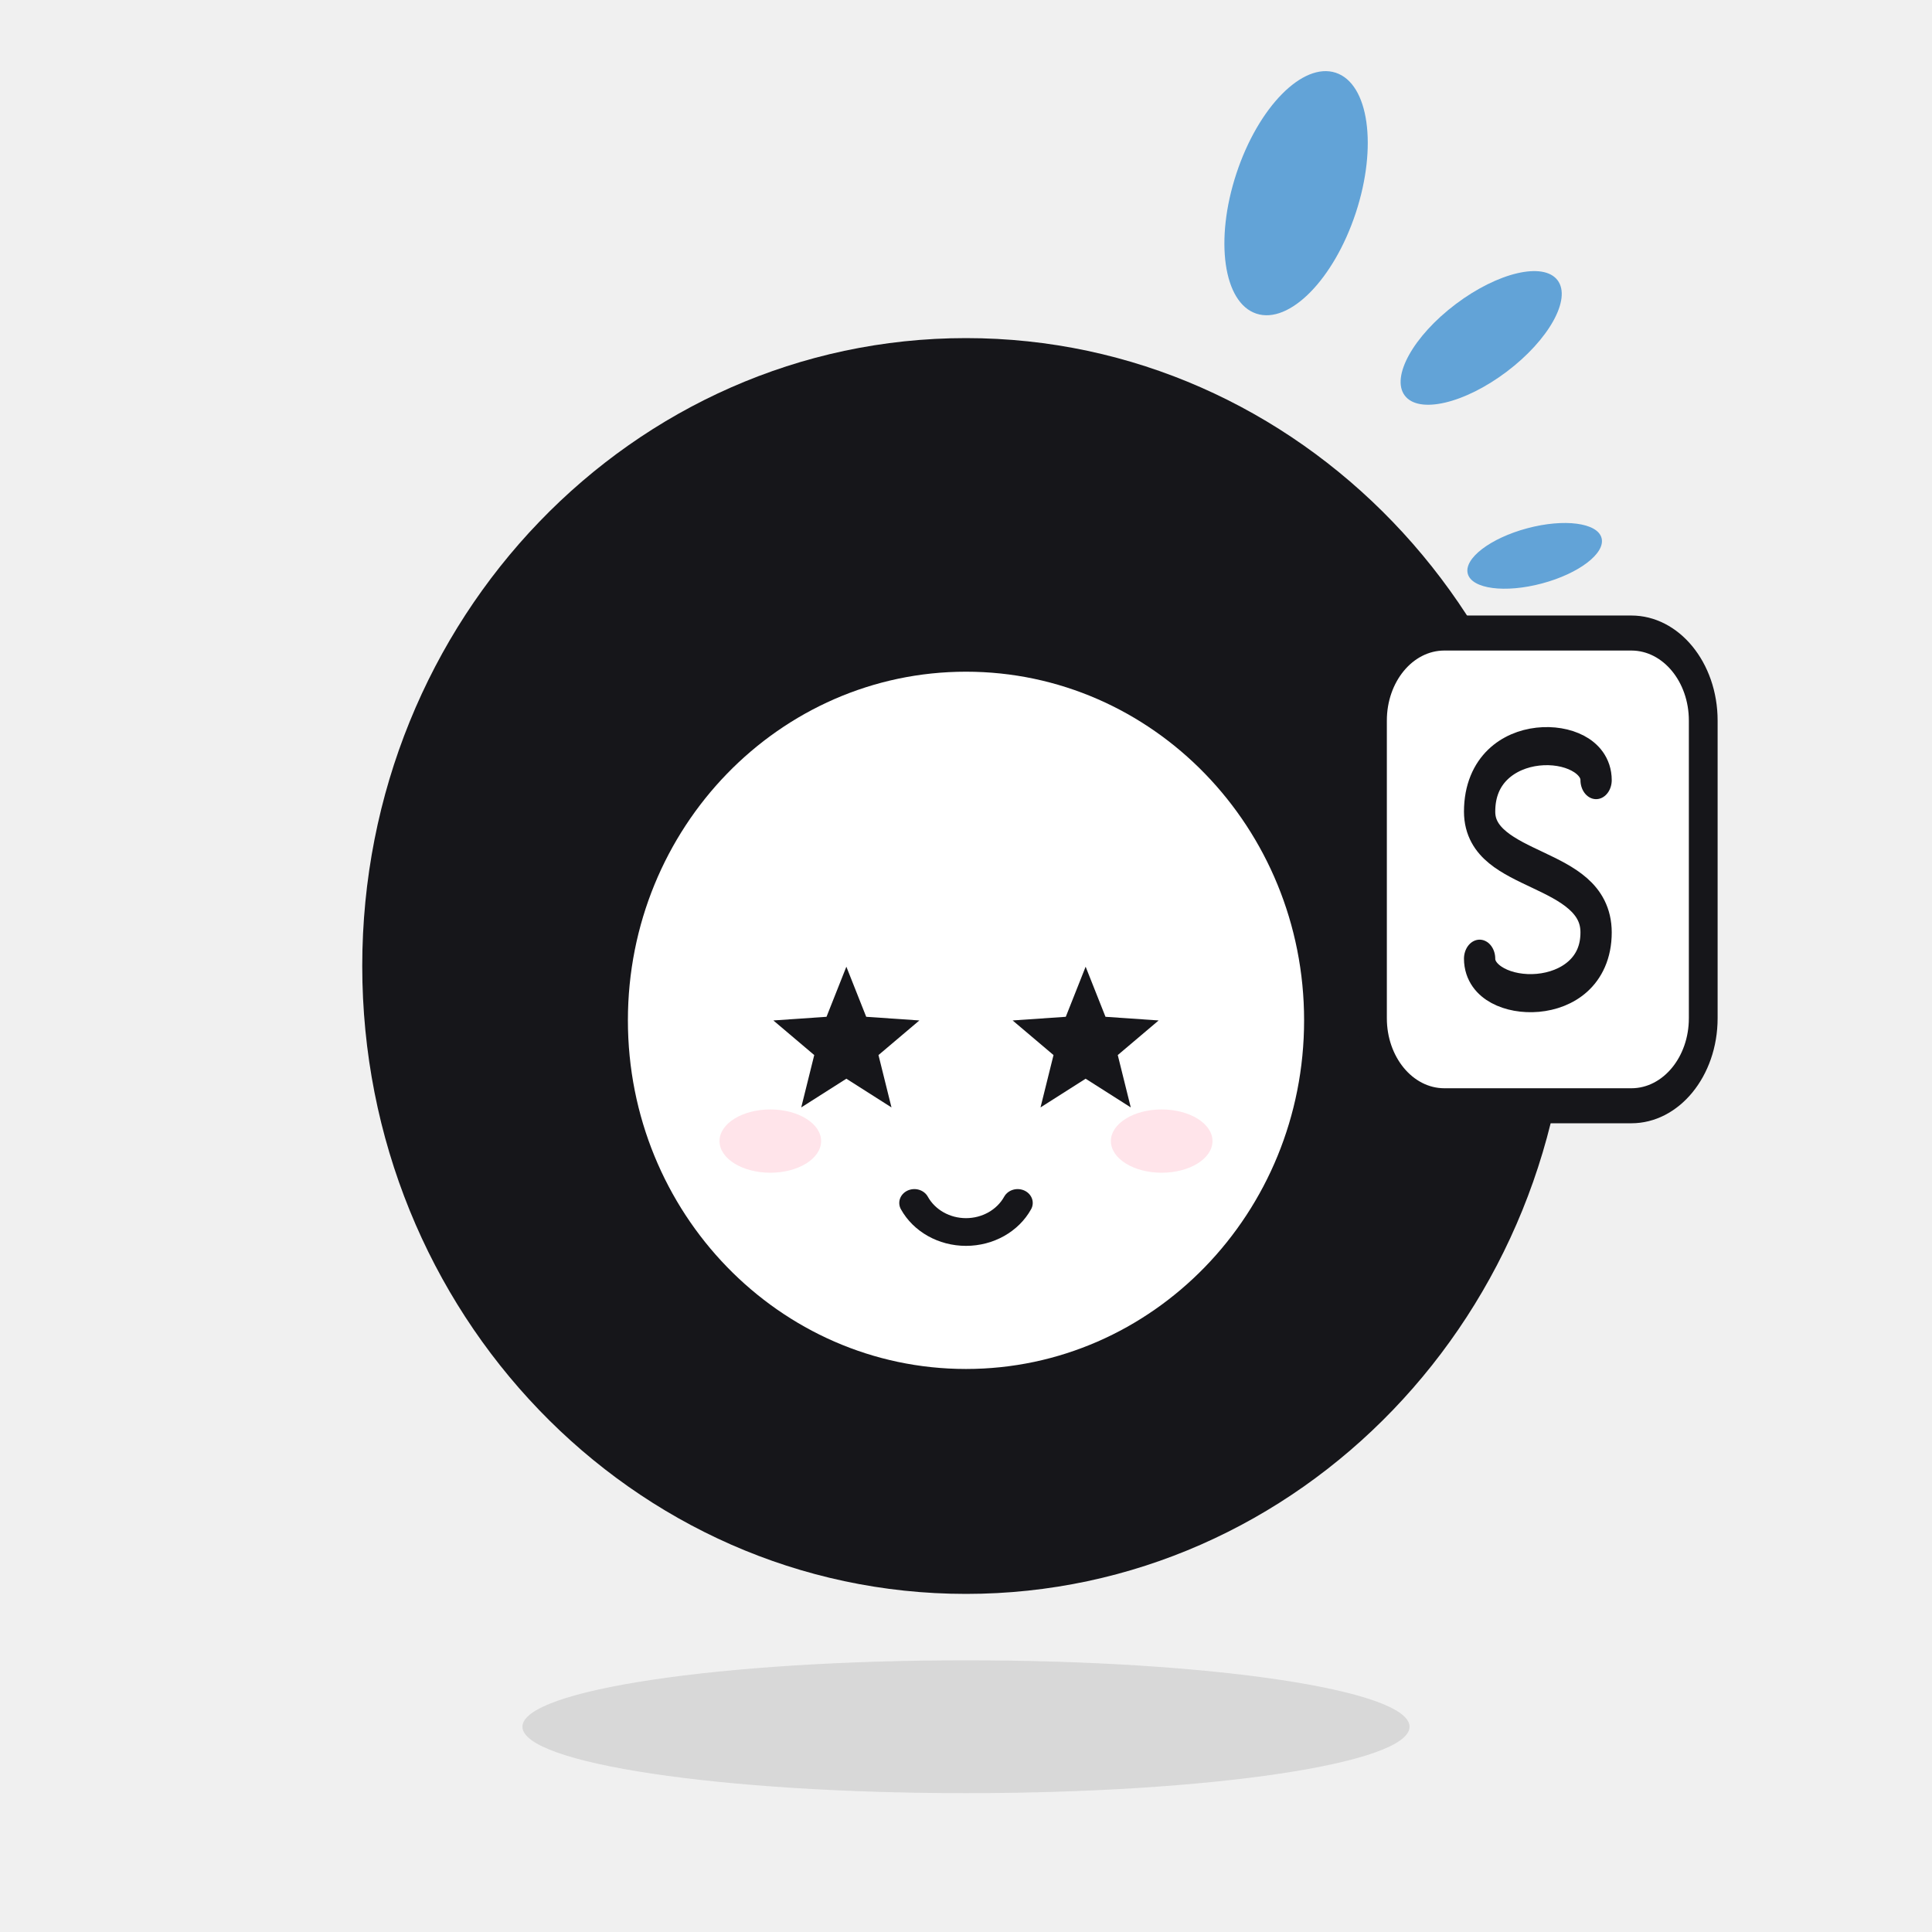
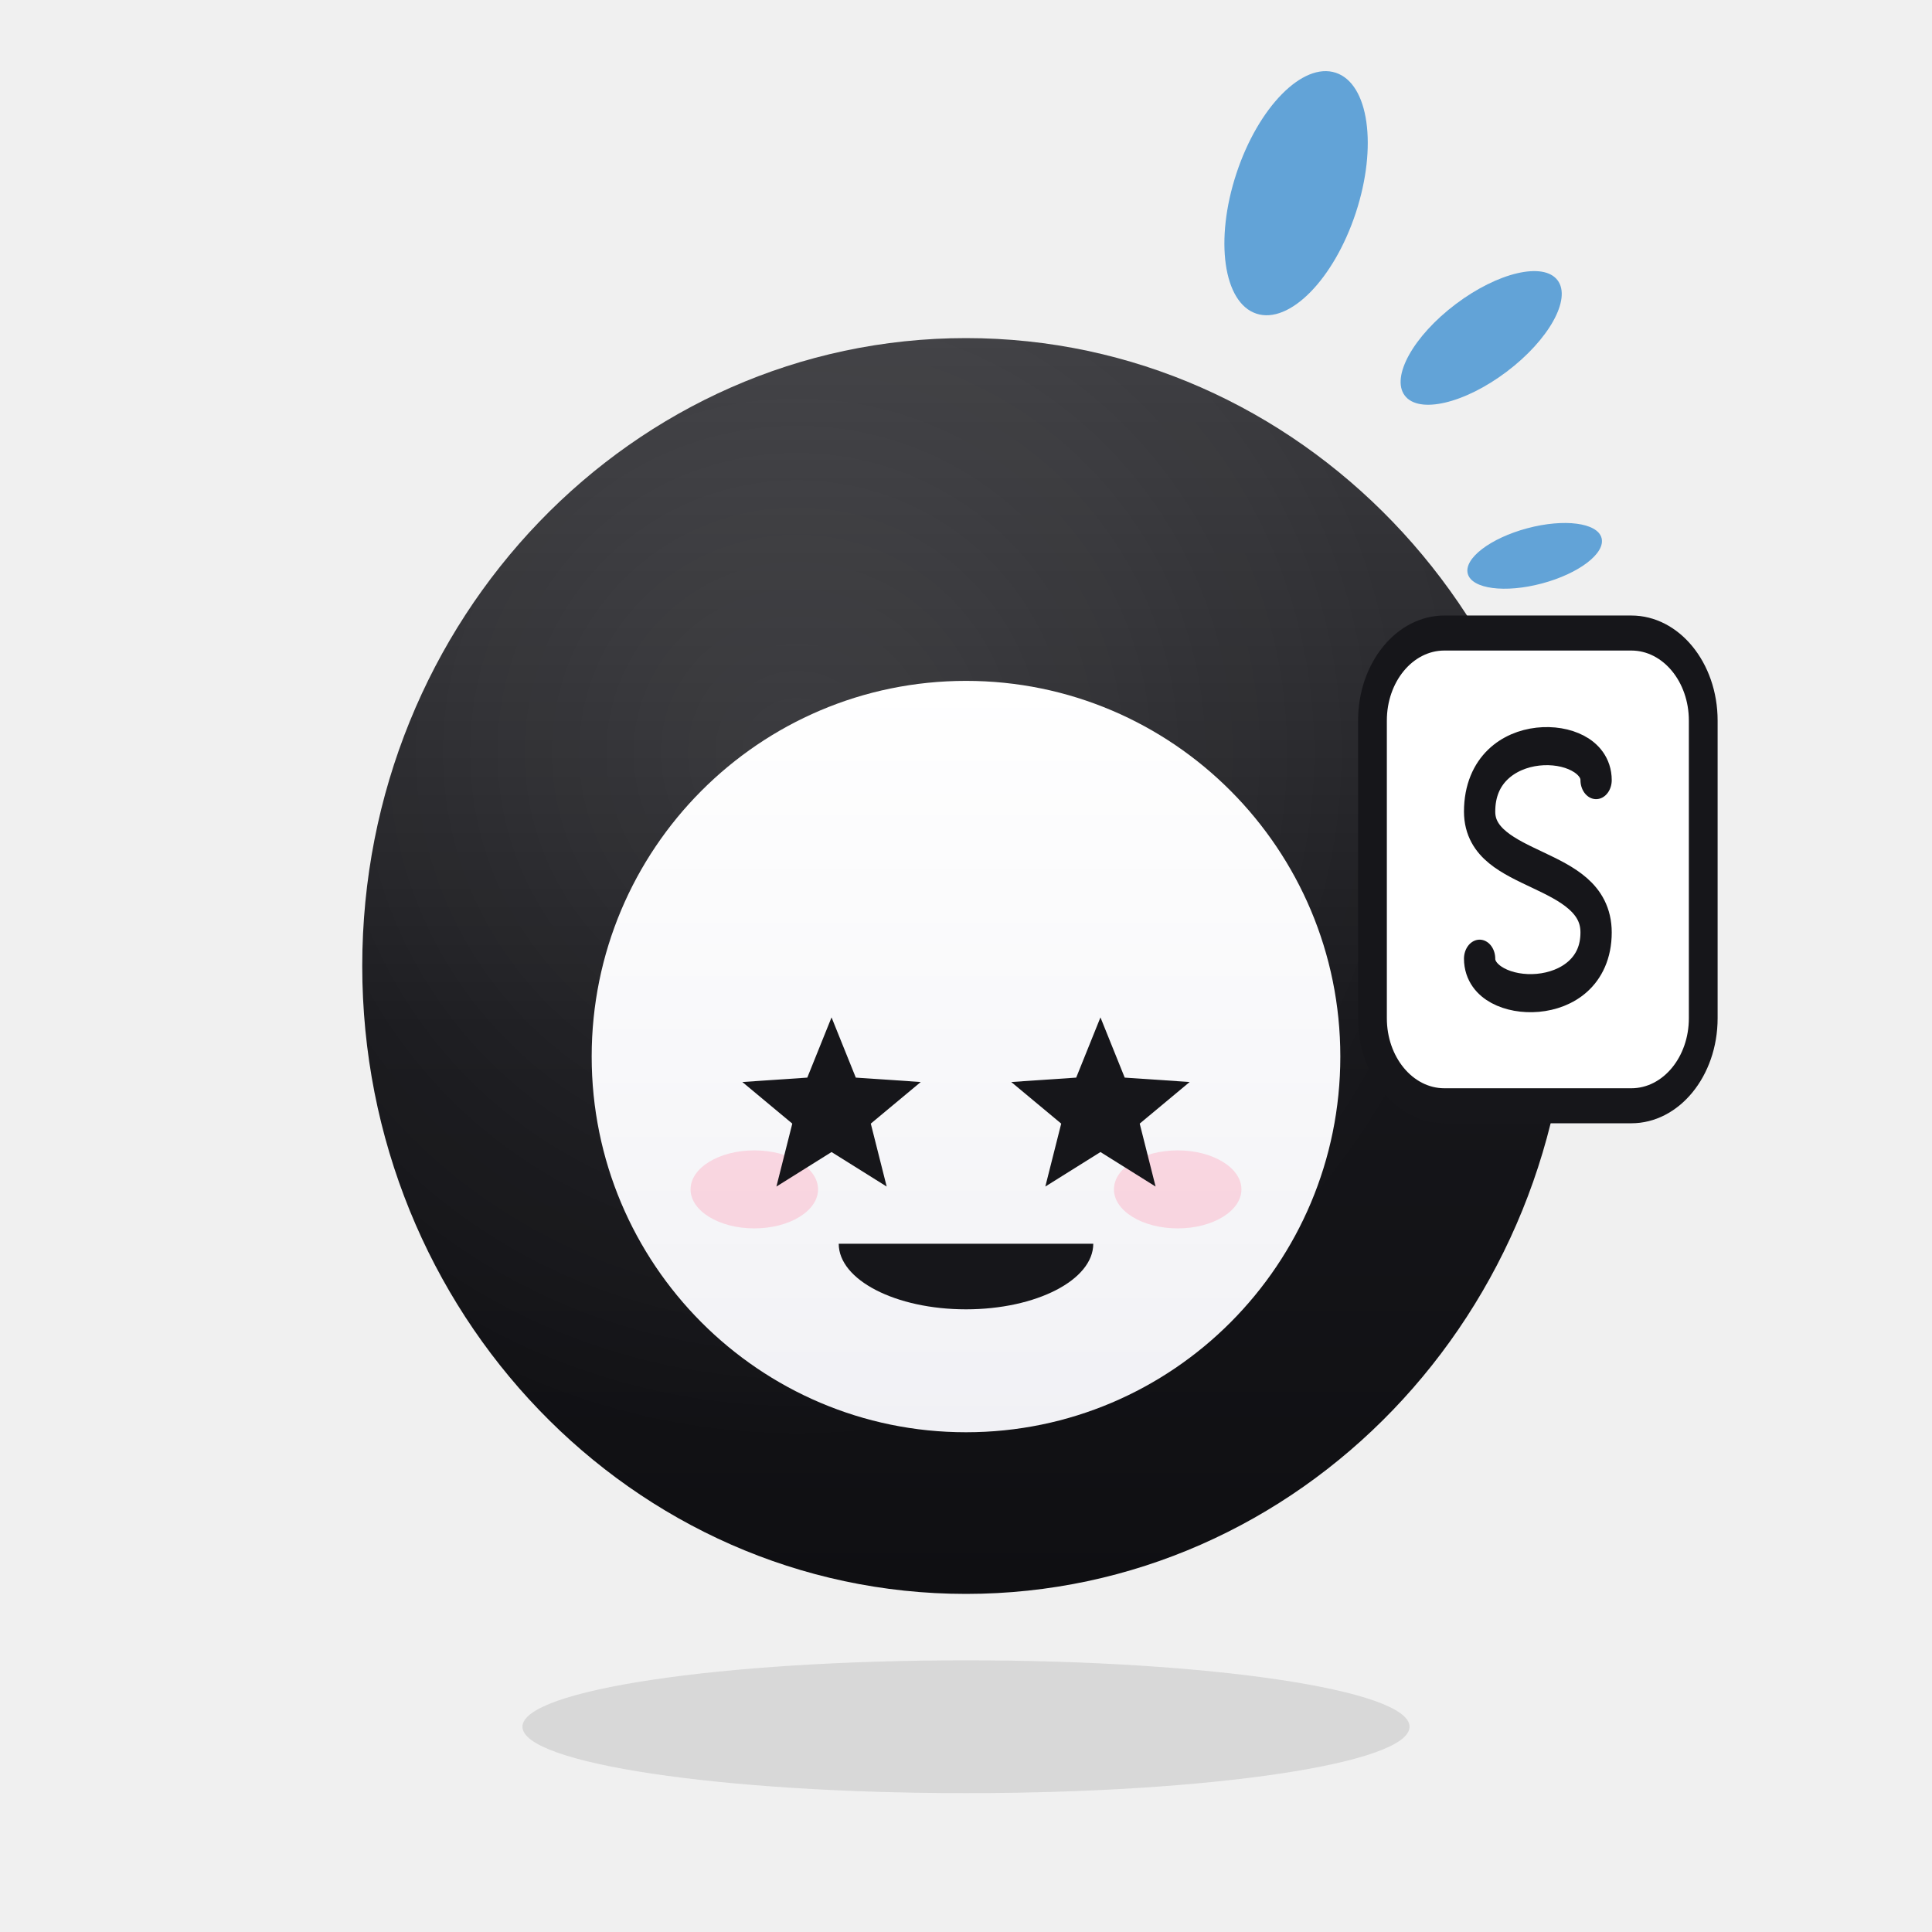
<svg xmlns="http://www.w3.org/2000/svg" width="320" height="320" viewBox="0 0 320 320">
  <defs>
+     <linearGradient id="bg0" gradientUnits="userSpaceOnUse" x1="0" y1="-104" x2="0" y2="104">
+       <stop offset="0" stop-color="#3b3b3f" />
+       <stop offset="0.55" stop-color="#16161A" />
+       <stop offset="1" stop-color="#0f0f12" />
+     </linearGradient>
+     <radialGradient id="bg1" gradientUnits="userSpaceOnUse" cx="-28" cy="-35.36" r="115" fx="-28" fy="-35.36">
+       <stop offset="0" stop-color="#FFFFFF" />
+       <stop offset="1" stop-color="rgba(255,255,255,0)" />
+     </radialGradient>
+     <linearGradient id="bg2" gradientUnits="userSpaceOnUse" x1="0" y1="-47.226" x2="0" y2="77.226">
+       <stop offset="0" stop-color="#FFFFFF" />
+       <stop offset="1" stop-color="#F1F1F5" />
+     </linearGradient>
    <clipPath id="bc1">
-       <path d="M56 9C56 40.891 30.928 66.745 0 66.745C-30.928 66.745 -56 40.891 -56 9C-56 -22.891 -30.928 -48.745 0 -48.745C30.928 -48.745 56 -22.891 56 9" transform="matrix(1 0 0 1 160 160)" />
+       <path d="M62 15C62 49.367 34.242 77.226 0 77.226C-34.242 77.226 -62 49.367 -62 15C-62 -19.367 -34.242 -47.226 0 -47.226C34.242 -47.226 62 -19.367 62 15" transform="matrix(1 0 0 1 160 160)" />
    </clipPath>
  </defs>
  <path d="M73.467 126C73.467 132.075 40.575 137 0 137C-40.575 137 -73.467 132.075 -73.467 126C-73.467 119.925 -40.575 115 0 115C40.575 115 73.467 119.925 73.467 126" fill="rgba(22,22,26,0.13)" fill-opacity="0.857" transform="matrix(1 0 0 1 160 160)" />
-   <path d="M100 0C100 57.438 55.228 104 0 104C-55.228 104 -100 57.438 -100 0C-100 -57.438 -55.228 -104 0 -104C55.228 -104 100 -57.438 100 0" fill="#16161A" transform="matrix(1 0 0 1 160 160)" />
-   <path d="M56 9C56 40.891 30.928 66.745 0 66.745C-30.928 66.745 -56 40.891 -56 9C-56 -22.891 -30.928 -48.745 0 -48.745C30.928 -48.745 56 -22.891 56 9" fill="#FFFFFF" transform="matrix(1 0 0 1 160 160)" />
-   <path d="M9 0C9 3.038 4.971 5.5 0 5.5C-4.971 5.5 -9 3.038 -9 0C-9 -3.038 -4.971 -5.5 0 -5.5C4.971 -5.5 9 -3.038 9 0" fill="rgba(255,138,168,0.42)" fill-opacity="0.55" transform="matrix(0.935 0 0 0.953 127.588 189)" />
-   <path d="M9 0C9 3.038 4.971 5.5 0 5.5C-4.971 5.5 -9 3.038 -9 0C-9 -3.038 -4.971 -5.5 0 -5.5C4.971 -5.5 9 -3.038 9 0" fill="rgba(255,138,168,0.42)" fill-opacity="0.55" transform="matrix(0.935 0 0 0.953 192.412 189)" />
+   <path d="M100 0C100 57.438 55.228 104 0 104C-55.228 104 -100 57.438 -100 0C-100 -57.438 -55.228 -104 0 -104C55.228 -104 100 -57.438 100 0" fill="url(#bg0)" transform="matrix(1 0 0 1 160 160)" />
+   <path d="M100 0C100 57.438 55.228 104 0 104C-55.228 104 -100 57.438 -100 0C-100 -57.438 -55.228 -104 0 -104C55.228 -104 100 -57.438 100 0" fill="url(#bg1)" fill-opacity="0.1" transform="matrix(1 0 0 1 160 160)" />
+   <path d="M62 15C62 49.367 34.242 77.226 0 77.226C-34.242 77.226 -62 49.367 -62 15C-62 -19.367 -34.242 -47.226 0 -47.226C34.242 -47.226 62 -19.367 62 15" fill="url(#bg2)" transform="matrix(1 0 0 1 160 160)" />
+   <path d="M11.5 0C11.5 3.866 6.351 7 0 7C-6.351 7 -11.5 3.866 -11.5 0C-11.5 -3.866 -6.351 -7 0 -7C6.351 -7 11.5 -3.866 11.5 0" fill="rgba(255,138,168,0.42)" fill-opacity="0.7" transform="matrix(0.918 0 0 0.923 124.936 197)" />
+   <path d="M11.5 0C11.5 3.866 6.351 7 0 7C-6.351 7 -11.5 3.866 -11.5 0C-11.5 -3.866 -6.351 -7 0 -7C6.351 -7 11.5 -3.866 11.5 0" fill="rgba(255,138,168,0.42)" fill-opacity="0.7" transform="matrix(0.918 0 0 0.923 195.064 197)" />
  <g clip-path="url(#bc1)">
-     <path d="M0 -13L3.362 -4.628L12.364 -4.017L5.44 1.768L7.641 10.517L0 5.72L-7.641 10.517L-5.44 1.768L-12.364 -4.017L-3.362 -4.628Z" fill="#16161A" transform="matrix(0.978 0 0 0.991 140.184 173)" />
-     <path d="M0 -13L3.362 -4.628L12.364 -4.017L5.44 1.768L7.641 10.517L0 5.72L-7.641 10.517L-5.44 1.768L-12.364 -4.017L-3.362 -4.628Z" fill="#16161A" transform="matrix(0.978 0 0 0.991 179.816 173)" />
-     <path d="M8.554 1.358C6.915 4.575 3.61 6.6 0 6.6C-3.61 6.6 -6.915 4.575 -8.554 1.358" fill="none" stroke="#16161A" stroke-width="5" stroke-linecap="round" stroke-linejoin="round" transform="matrix(1 0 0 0.918 160 198)" />
+     <path d="M0 -16L4.138 -5.695L15.217 -4.944L6.695 2.175L9.405 12.944L0 7.04L-9.405 12.944L-6.695 2.175L-15.217 -4.944L-4.138 -5.695Z" fill="#16161A" transform="matrix(0.971 0 0 0.968 137.73 184)" />
+     <path d="M0 -16L4.138 -5.695L15.217 -4.944L6.695 2.175L9.405 12.944L0 7.04L-9.405 12.944L-6.695 2.175L-15.217 -4.944L-4.138 -5.695Z" fill="#16161A" transform="matrix(0.971 0 0 0.968 182.27 184)" />
+     <path d="M-21.08 0L21.08 0C21.08 6.835 11.642 12.376 0 12.376C-11.642 12.376 -21.08 6.835 -21.08 0Z" fill="#16161A" transform="matrix(1 0 0 0.878 160 206)" />
  </g>
  <path d="M-10.215 -10.816C-8.289 -8.119 -9.498 -3.956 -12.914 -1.517C-16.33 0.922 -20.66 0.713 -22.585 -1.984C-24.511 -4.681 -23.302 -8.844 -19.886 -11.283C-16.47 -13.722 -12.14 -13.513 -10.215 -10.816" fill="#2A2A31" transform="matrix(0.825 0 0 1 265.983 157.6)" />
  <path d="M17.2 0C17.2 11.267 9.499 20.4 0 20.4C-9.499 20.4 -17.2 11.267 -17.2 0C-17.2 -11.267 -9.499 -20.4 0 -20.4C9.499 -20.4 17.2 -11.267 17.2 0" fill="#2A2A31" transform="matrix(0.825 0 0 1 265.983 157.6)" />
  <path d="M10.407 0C10.407 11.598 5.748 21 0 21C-5.748 21 -10.407 11.598 -10.407 0C-10.407 -11.598 -5.748 -21 0 -21C5.748 -21 10.407 -11.598 10.407 0" fill="#1478C9" fill-opacity="0.644" transform="matrix(0.95 0.313 -0.313 0.95 214.672 32)" />
  <path d="M7.013 0C7.013 8.759 3.873 15.859 0 15.859C-3.873 15.859 -7.013 8.759 -7.013 0C-7.013 -8.759 -3.873 -15.859 0 -15.859C3.873 -15.859 7.013 -8.759 7.013 0" fill="#1478C9" fill-opacity="0.644" transform="matrix(0.602 0.798 -0.798 0.602 245.33 55.971)" />
  <path d="M4.73 0C4.73 6.334 2.612 11.469 0 11.469C-2.612 11.469 -4.73 6.334 -4.73 0C-4.73 -6.334 -2.612 -11.469 0 -11.469C2.612 -11.469 4.73 -6.334 4.73 0" fill="#1478C9" fill-opacity="0.644" transform="matrix(0.258 0.966 -0.966 0.258 254.188 92.067)" />
  <path d="M-13 -27L13 -27L13 -27C18.523 -27 23 -22.523 23 -17L23 17L23 17C23 22.523 18.523 27 13 27L-13 27L-13 27C-18.523 27 -23 22.523 -23 17L-23 -17L-23 -17C-23 -22.523 -18.523 -27 -13 -27Z" fill="#FFFFFF" transform="matrix(1.191 0 0 1.45 254.717 144)" />
  <path d="M-13 -27L13 -27L13 -27C18.523 -27 23 -22.523 23 -17L23 17L23 17C23 22.523 18.523 27 13 27L-13 27L-13 27C-18.523 27 -23 22.523 -23 17L-23 -17L-23 -17C-23 -22.523 -18.523 -27 -13 -27Z" fill="none" stroke="#16161A" stroke-width="4" stroke-linecap="round" stroke-linejoin="round" transform="matrix(1.191 0 0 1.45 254.717 144)" />
  <path d="M0.27 -0.34C0.27 -0.52 -0.27 -0.54 -0.27 -0.22C-0.27 0.02 0.27 -0.02 0.27 0.24C0.27 0.54 -0.27 0.52 -0.27 0.34" fill="none" stroke="#16161A" stroke-width="0.145" stroke-linecap="round" stroke-linejoin="round" transform="matrix(35.728 0 0 43.5 254.717 144)" />
</svg>
